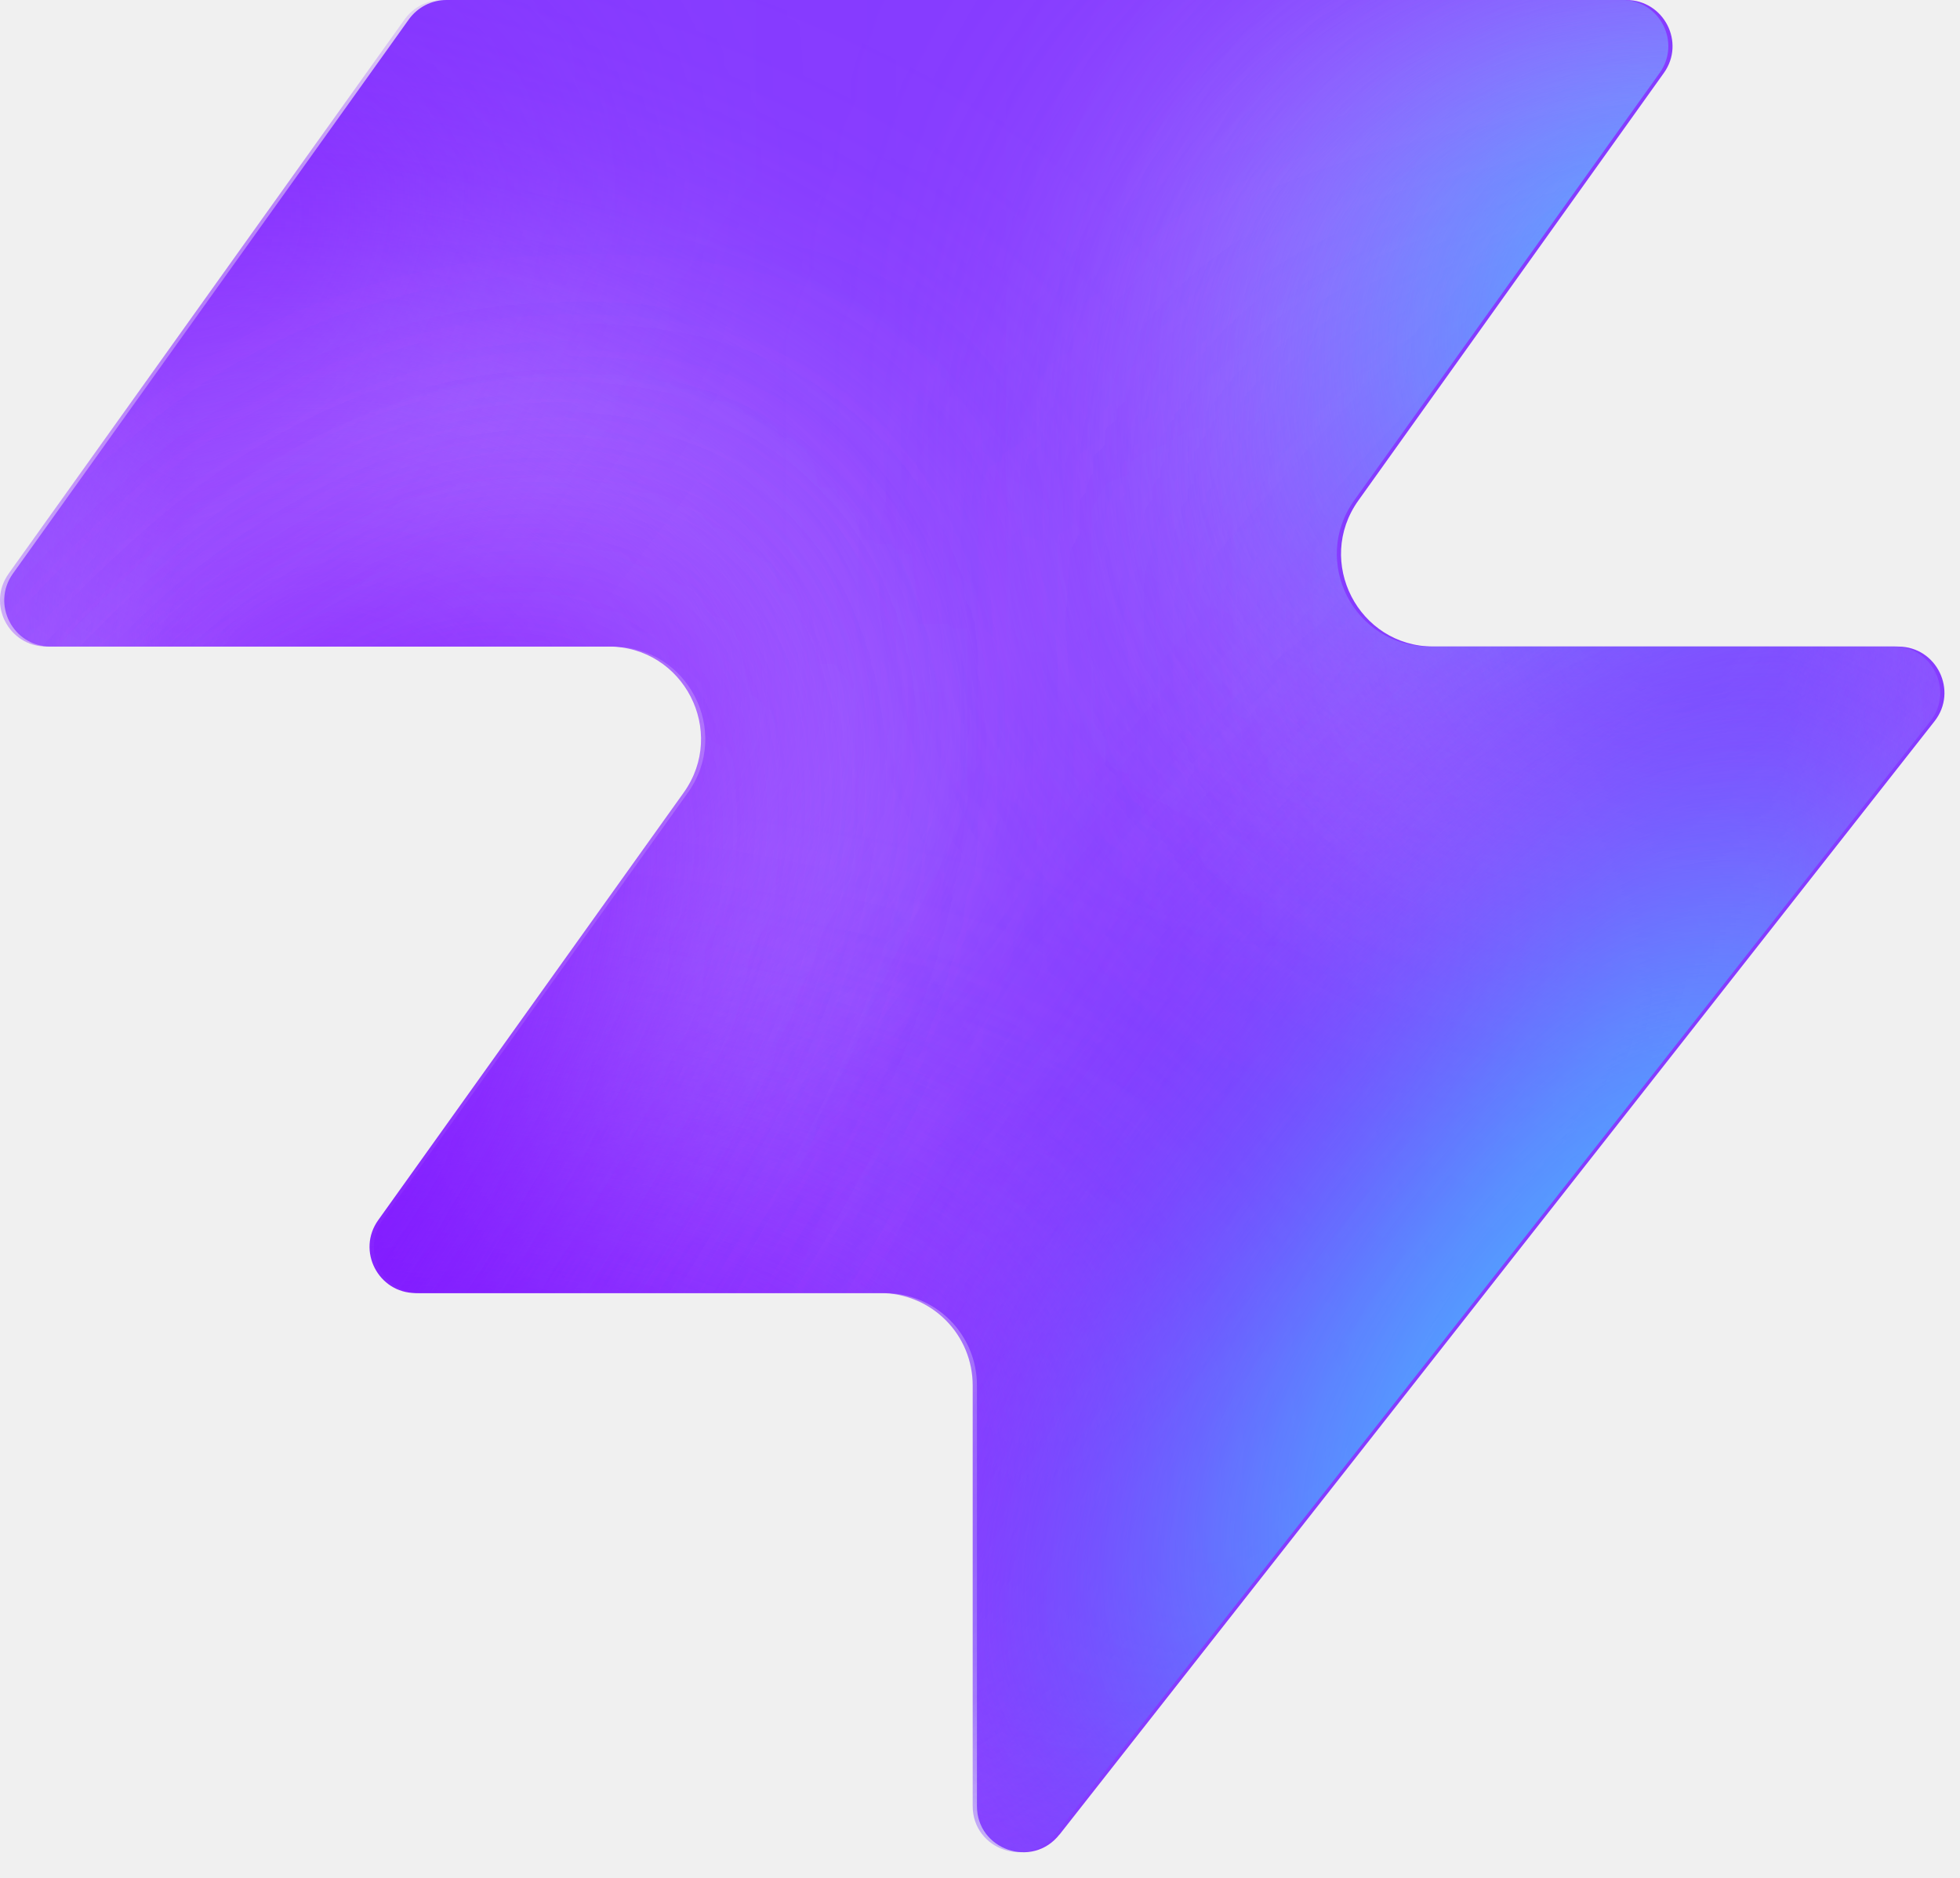
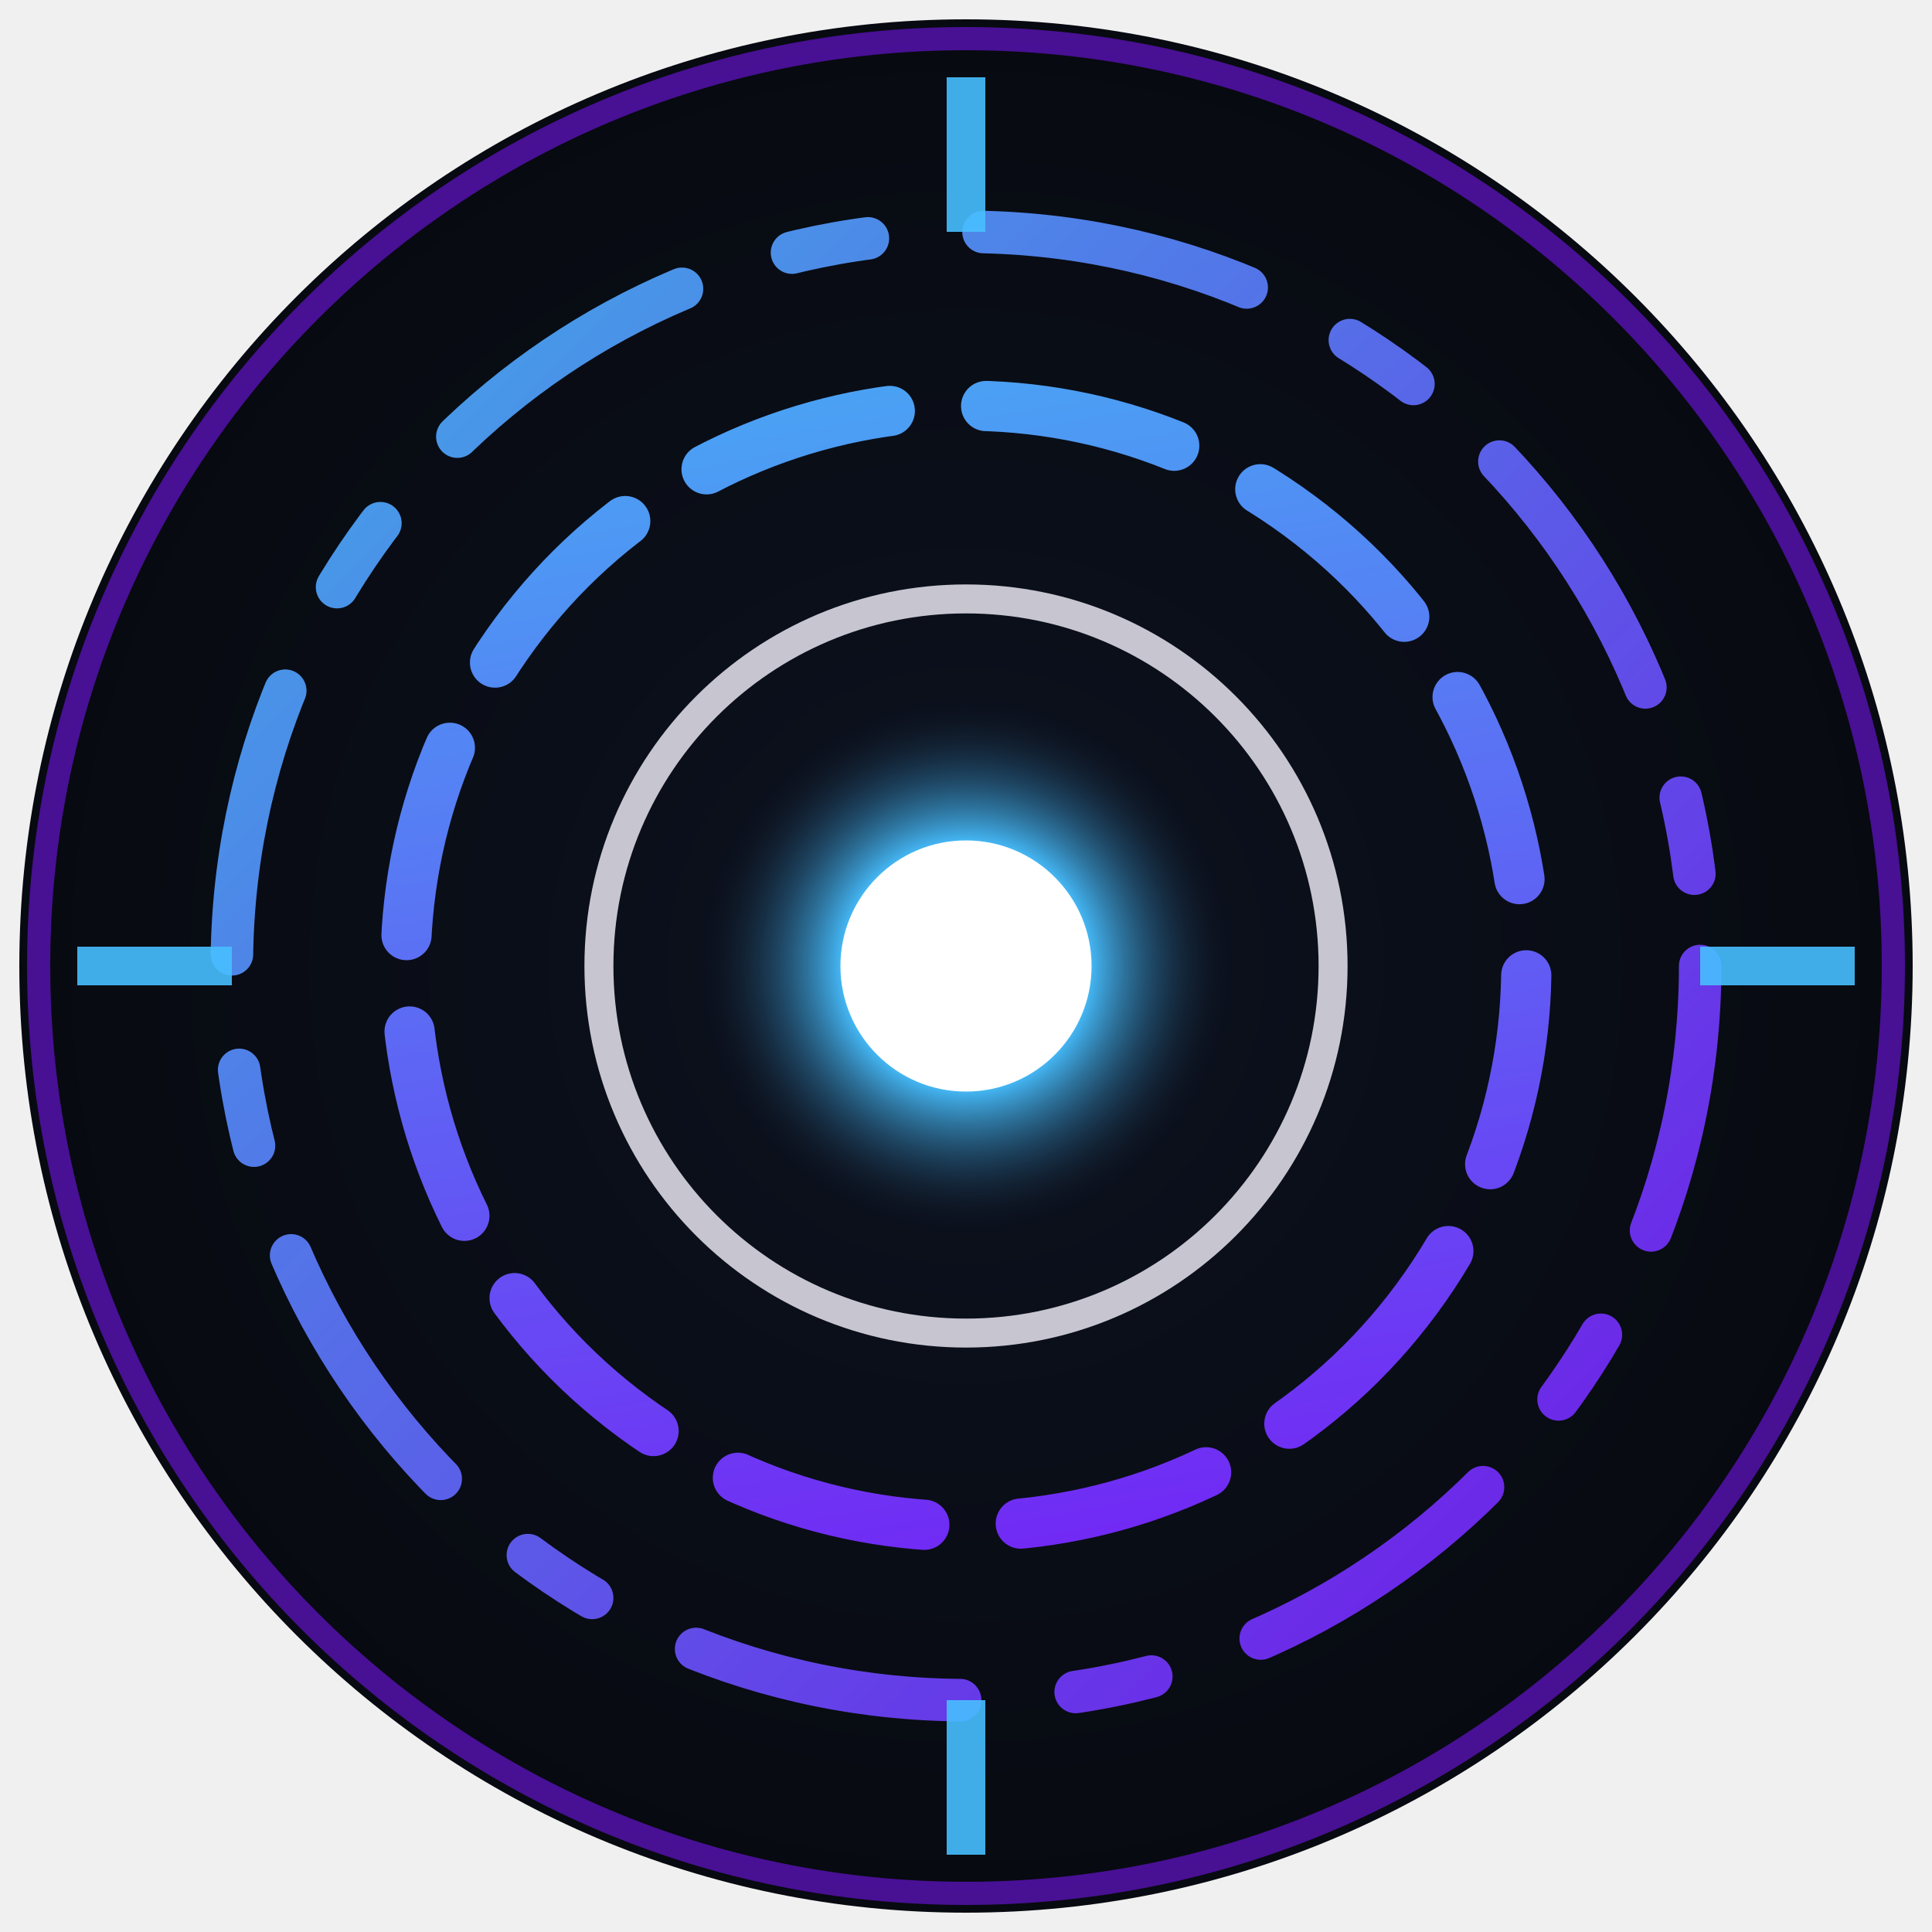
- <svg xmlns="http://www.w3.org/2000/svg" width="48" height="46" fill="none" viewBox="0 0 48 46">
-   <path fill="#863bff" d="M25.946 44.938c-.664.845-2.021.375-2.021-.698V33.937a2.26 2.26 0 0 0-2.262-2.262H10.287c-.92 0-1.456-1.04-.92-1.788l7.48-10.471c1.07-1.497 0-3.578-1.842-3.578H1.237c-.92 0-1.456-1.04-.92-1.788L10.013.474c.214-.297.556-.474.92-.474h28.894c.92 0 1.456 1.04.92 1.788l-7.48 10.471c-1.07 1.498 0 3.579 1.842 3.579h11.377c.943 0 1.473 1.088.89 1.83L25.947 44.94z" style="fill:#863bff;fill:color(display-p3 .525 .23 1);fill-opacity:1" />
-   <mask id="a" width="48" height="46" x="0" y="0" maskUnits="userSpaceOnUse" style="mask-type:alpha">
-     <path fill="#000" d="M25.842 44.938c-.664.844-2.021.375-2.021-.698V33.937a2.26 2.26 0 0 0-2.262-2.262H10.183c-.92 0-1.456-1.04-.92-1.788l7.48-10.471c1.07-1.498 0-3.579-1.842-3.579H1.133c-.92 0-1.456-1.04-.92-1.787L9.91.473c.214-.297.556-.474.92-.474h28.894c.92 0 1.456 1.04.92 1.788l-7.48 10.471c-1.07 1.498 0 3.578 1.842 3.578h11.377c.943 0 1.473 1.088.89 1.832L25.843 44.94z" style="fill:#000;fill-opacity:1" />
-   </mask>
-   <g mask="url(#a)">
-     <g filter="url(#b)">
-       <ellipse cx="5.508" cy="14.704" fill="#ede6ff" rx="5.508" ry="14.704" style="fill:#ede6ff;fill:color(display-p3 .927 .903 1);fill-opacity:1" transform="matrix(.00324 1 1 -.00324 -4.47 31.516)" />
-     </g>
-     <g filter="url(#c)">
-       <ellipse cx="10.399" cy="29.851" fill="#ede6ff" rx="10.399" ry="29.851" style="fill:#ede6ff;fill:color(display-p3 .927 .903 1);fill-opacity:1" transform="matrix(.00324 1 1 -.00324 -39.328 7.883)" />
-     </g>
-     <g filter="url(#d)">
-       <ellipse cx="5.508" cy="30.487" fill="#7e14ff" rx="5.508" ry="30.487" style="fill:#7e14ff;fill:color(display-p3 .492 .077 1);fill-opacity:1" transform="rotate(89.814 -25.913 -14.639)scale(1 -1)" />
-     </g>
-     <g filter="url(#e)">
-       <ellipse cx="5.508" cy="30.599" fill="#7e14ff" rx="5.508" ry="30.599" style="fill:#7e14ff;fill:color(display-p3 .492 .077 1);fill-opacity:1" transform="rotate(89.814 -32.644 -3.334)scale(1 -1)" />
-     </g>
-     <g filter="url(#f)">
-       <ellipse cx="5.508" cy="30.599" fill="#7e14ff" rx="5.508" ry="30.599" style="fill:#7e14ff;fill:color(display-p3 .492 .077 1);fill-opacity:1" transform="matrix(.00324 1 1 -.00324 -34.34 30.47)" />
-     </g>
-     <g filter="url(#g)">
-       <ellipse cx="14.072" cy="22.078" fill="#ede6ff" rx="14.072" ry="22.078" style="fill:#ede6ff;fill:color(display-p3 .927 .903 1);fill-opacity:1" transform="rotate(93.35 24.506 48.493)scale(-1 1)" />
-     </g>
-     <g filter="url(#h)">
-       <ellipse cx="3.47" cy="21.501" fill="#7e14ff" rx="3.47" ry="21.501" style="fill:#7e14ff;fill:color(display-p3 .492 .077 1);fill-opacity:1" transform="rotate(89.009 28.708 47.59)scale(-1 1)" />
-     </g>
-     <g filter="url(#i)">
-       <ellipse cx="3.47" cy="21.501" fill="#7e14ff" rx="3.47" ry="21.501" style="fill:#7e14ff;fill:color(display-p3 .492 .077 1);fill-opacity:1" transform="rotate(89.009 28.708 47.59)scale(-1 1)" />
-     </g>
-     <g filter="url(#j)">
-       <ellipse cx=".387" cy="8.972" fill="#7e14ff" rx="4.407" ry="29.108" style="fill:#7e14ff;fill:color(display-p3 .492 .077 1);fill-opacity:1" transform="rotate(39.51 .387 8.972)" />
-     </g>
-     <g filter="url(#k)">
-       <ellipse cx="47.523" cy="-6.092" fill="#7e14ff" rx="4.407" ry="29.108" style="fill:#7e14ff;fill:color(display-p3 .492 .077 1);fill-opacity:1" transform="rotate(37.892 47.523 -6.092)" />
-     </g>
-     <g filter="url(#l)">
-       <ellipse cx="41.412" cy="6.333" fill="#47bfff" rx="5.971" ry="9.665" style="fill:#47bfff;fill:color(display-p3 .28 .748 1);fill-opacity:1" transform="rotate(37.892 41.412 6.333)" />
-     </g>
-     <g filter="url(#m)">
-       <ellipse cx="-1.879" cy="38.332" fill="#7e14ff" rx="4.407" ry="29.108" style="fill:#7e14ff;fill:color(display-p3 .492 .077 1);fill-opacity:1" transform="rotate(37.892 -1.88 38.332)" />
-     </g>
-     <g filter="url(#n)">
-       <ellipse cx="-1.879" cy="38.332" fill="#7e14ff" rx="4.407" ry="29.108" style="fill:#7e14ff;fill:color(display-p3 .492 .077 1);fill-opacity:1" transform="rotate(37.892 -1.88 38.332)" />
-     </g>
-     <g filter="url(#o)">
-       <ellipse cx="35.651" cy="29.907" fill="#7e14ff" rx="4.407" ry="29.108" style="fill:#7e14ff;fill:color(display-p3 .492 .077 1);fill-opacity:1" transform="rotate(37.892 35.651 29.907)" />
-     </g>
-     <g filter="url(#p)">
-       <ellipse cx="38.418" cy="32.4" fill="#47bfff" rx="5.971" ry="15.297" style="fill:#47bfff;fill:color(display-p3 .28 .748 1);fill-opacity:1" transform="rotate(37.892 38.418 32.4)" />
-     </g>
+ <svg xmlns="http://www.w3.org/2000/svg" viewBox="0 0 100 100">
+   <defs>
+     <radialGradient id="bg" cx="50%" cy="50%" r="70%">
+       <stop offset="0%" stop-color="#0d1220" />
+       <stop offset="100%" stop-color="#05070a" />
+     </radialGradient>
+     <radialGradient id="core" cx="50%" cy="50%" r="50%">
+       <stop offset="0%" stop-color="#ffffff" />
+       <stop offset="45%" stop-color="#47bfff" />
+       <stop offset="100%" stop-color="#0d1220" stop-opacity="0" />
+     </radialGradient>
+     <linearGradient id="ringGrad" x1="0%" y1="0%" x2="100%" y2="100%">
+       <stop offset="0%" stop-color="#47bfff" />
+       <stop offset="100%" stop-color="#7e14ff" />
+     </linearGradient>
+   </defs>
+   <circle cx="50" cy="50" r="49" fill="url(#bg)" />
+   <circle cx="50" cy="50" r="48" fill="none" stroke="#7e14ff" stroke-width="1.2" opacity="0.55" />
+   <g fill="none" stroke="url(#ringGrad)" stroke-linecap="round">
+     <circle cx="50" cy="50" r="38" stroke-width="2.2" stroke-dasharray="14 6 4 6" opacity="0.9" />
+     <circle cx="50" cy="50" r="29" stroke-width="2.6" stroke-dasharray="10 5" opacity="0.95" transform="rotate(35 50 50)" />
  </g>
-   <defs>
-     <filter id="b" width="60.045" height="41.654" x="-19.77" y="16.149" color-interpolation-filters="sRGB" filterUnits="userSpaceOnUse">
-       <feFlood flood-opacity="0" result="BackgroundImageFix" />
-       <feBlend in="SourceGraphic" in2="BackgroundImageFix" result="shape" />
-       <feGaussianBlur result="effect1_foregroundBlur_2002_17158" stdDeviation="7.659" />
-     </filter>
-     <filter id="c" width="90.34" height="51.437" x="-54.613" y="-7.533" color-interpolation-filters="sRGB" filterUnits="userSpaceOnUse">
-       <feFlood flood-opacity="0" result="BackgroundImageFix" />
-       <feBlend in="SourceGraphic" in2="BackgroundImageFix" result="shape" />
-       <feGaussianBlur result="effect1_foregroundBlur_2002_17158" stdDeviation="7.659" />
-     </filter>
-     <filter id="d" width="79.355" height="29.4" x="-49.64" y="2.03" color-interpolation-filters="sRGB" filterUnits="userSpaceOnUse">
-       <feFlood flood-opacity="0" result="BackgroundImageFix" />
-       <feBlend in="SourceGraphic" in2="BackgroundImageFix" result="shape" />
-       <feGaussianBlur result="effect1_foregroundBlur_2002_17158" stdDeviation="4.596" />
-     </filter>
-     <filter id="e" width="79.579" height="29.4" x="-45.045" y="20.029" color-interpolation-filters="sRGB" filterUnits="userSpaceOnUse">
-       <feFlood flood-opacity="0" result="BackgroundImageFix" />
-       <feBlend in="SourceGraphic" in2="BackgroundImageFix" result="shape" />
-       <feGaussianBlur result="effect1_foregroundBlur_2002_17158" stdDeviation="4.596" />
-     </filter>
-     <filter id="f" width="79.579" height="29.4" x="-43.513" y="21.178" color-interpolation-filters="sRGB" filterUnits="userSpaceOnUse">
-       <feFlood flood-opacity="0" result="BackgroundImageFix" />
-       <feBlend in="SourceGraphic" in2="BackgroundImageFix" result="shape" />
-       <feGaussianBlur result="effect1_foregroundBlur_2002_17158" stdDeviation="4.596" />
-     </filter>
-     <filter id="g" width="74.749" height="58.852" x="15.756" y="-17.901" color-interpolation-filters="sRGB" filterUnits="userSpaceOnUse">
-       <feFlood flood-opacity="0" result="BackgroundImageFix" />
-       <feBlend in="SourceGraphic" in2="BackgroundImageFix" result="shape" />
-       <feGaussianBlur result="effect1_foregroundBlur_2002_17158" stdDeviation="7.659" />
-     </filter>
-     <filter id="h" width="61.377" height="25.362" x="23.548" y="2.284" color-interpolation-filters="sRGB" filterUnits="userSpaceOnUse">
-       <feFlood flood-opacity="0" result="BackgroundImageFix" />
-       <feBlend in="SourceGraphic" in2="BackgroundImageFix" result="shape" />
-       <feGaussianBlur result="effect1_foregroundBlur_2002_17158" stdDeviation="4.596" />
-     </filter>
-     <filter id="i" width="61.377" height="25.362" x="23.548" y="2.284" color-interpolation-filters="sRGB" filterUnits="userSpaceOnUse">
-       <feFlood flood-opacity="0" result="BackgroundImageFix" />
-       <feBlend in="SourceGraphic" in2="BackgroundImageFix" result="shape" />
-       <feGaussianBlur result="effect1_foregroundBlur_2002_17158" stdDeviation="4.596" />
-     </filter>
-     <filter id="j" width="56.045" height="63.649" x="-27.636" y="-22.853" color-interpolation-filters="sRGB" filterUnits="userSpaceOnUse">
-       <feFlood flood-opacity="0" result="BackgroundImageFix" />
-       <feBlend in="SourceGraphic" in2="BackgroundImageFix" result="shape" />
-       <feGaussianBlur result="effect1_foregroundBlur_2002_17158" stdDeviation="4.596" />
-     </filter>
-     <filter id="k" width="54.814" height="64.646" x="20.116" y="-38.415" color-interpolation-filters="sRGB" filterUnits="userSpaceOnUse">
-       <feFlood flood-opacity="0" result="BackgroundImageFix" />
-       <feBlend in="SourceGraphic" in2="BackgroundImageFix" result="shape" />
-       <feGaussianBlur result="effect1_foregroundBlur_2002_17158" stdDeviation="4.596" />
-     </filter>
-     <filter id="l" width="33.541" height="35.313" x="24.641" y="-11.323" color-interpolation-filters="sRGB" filterUnits="userSpaceOnUse">
-       <feFlood flood-opacity="0" result="BackgroundImageFix" />
-       <feBlend in="SourceGraphic" in2="BackgroundImageFix" result="shape" />
-       <feGaussianBlur result="effect1_foregroundBlur_2002_17158" stdDeviation="4.596" />
-     </filter>
-     <filter id="m" width="54.814" height="64.646" x="-29.286" y="6.009" color-interpolation-filters="sRGB" filterUnits="userSpaceOnUse">
-       <feFlood flood-opacity="0" result="BackgroundImageFix" />
-       <feBlend in="SourceGraphic" in2="BackgroundImageFix" result="shape" />
-       <feGaussianBlur result="effect1_foregroundBlur_2002_17158" stdDeviation="4.596" />
-     </filter>
-     <filter id="n" width="54.814" height="64.646" x="-29.286" y="6.009" color-interpolation-filters="sRGB" filterUnits="userSpaceOnUse">
-       <feFlood flood-opacity="0" result="BackgroundImageFix" />
-       <feBlend in="SourceGraphic" in2="BackgroundImageFix" result="shape" />
-       <feGaussianBlur result="effect1_foregroundBlur_2002_17158" stdDeviation="4.596" />
-     </filter>
-     <filter id="o" width="54.814" height="64.646" x="8.244" y="-2.416" color-interpolation-filters="sRGB" filterUnits="userSpaceOnUse">
-       <feFlood flood-opacity="0" result="BackgroundImageFix" />
-       <feBlend in="SourceGraphic" in2="BackgroundImageFix" result="shape" />
-       <feGaussianBlur result="effect1_foregroundBlur_2002_17158" stdDeviation="4.596" />
-     </filter>
-     <filter id="p" width="39.409" height="43.623" x="18.713" y="10.588" color-interpolation-filters="sRGB" filterUnits="userSpaceOnUse">
-       <feFlood flood-opacity="0" result="BackgroundImageFix" />
-       <feBlend in="SourceGraphic" in2="BackgroundImageFix" result="shape" />
-       <feGaussianBlur result="effect1_foregroundBlur_2002_17158" stdDeviation="4.596" />
-     </filter>
-   </defs>
+   <circle cx="50" cy="50" r="19" fill="none" stroke="#e8e6f0" stroke-width="1.5" opacity="0.85" />
+   <circle cx="50" cy="50" r="14" fill="url(#core)" />
+   <circle cx="50" cy="50" r="6.5" fill="#ffffff" />
+   <g stroke="#47bfff" stroke-width="2" opacity="0.9">
+     <line x1="50" y1="4" x2="50" y2="12" />
+     <line x1="50" y1="88" x2="50" y2="96" />
+     <line x1="4" y1="50" x2="12" y2="50" />
+     <line x1="88" y1="50" x2="96" y2="50" />
+   </g>
</svg>
